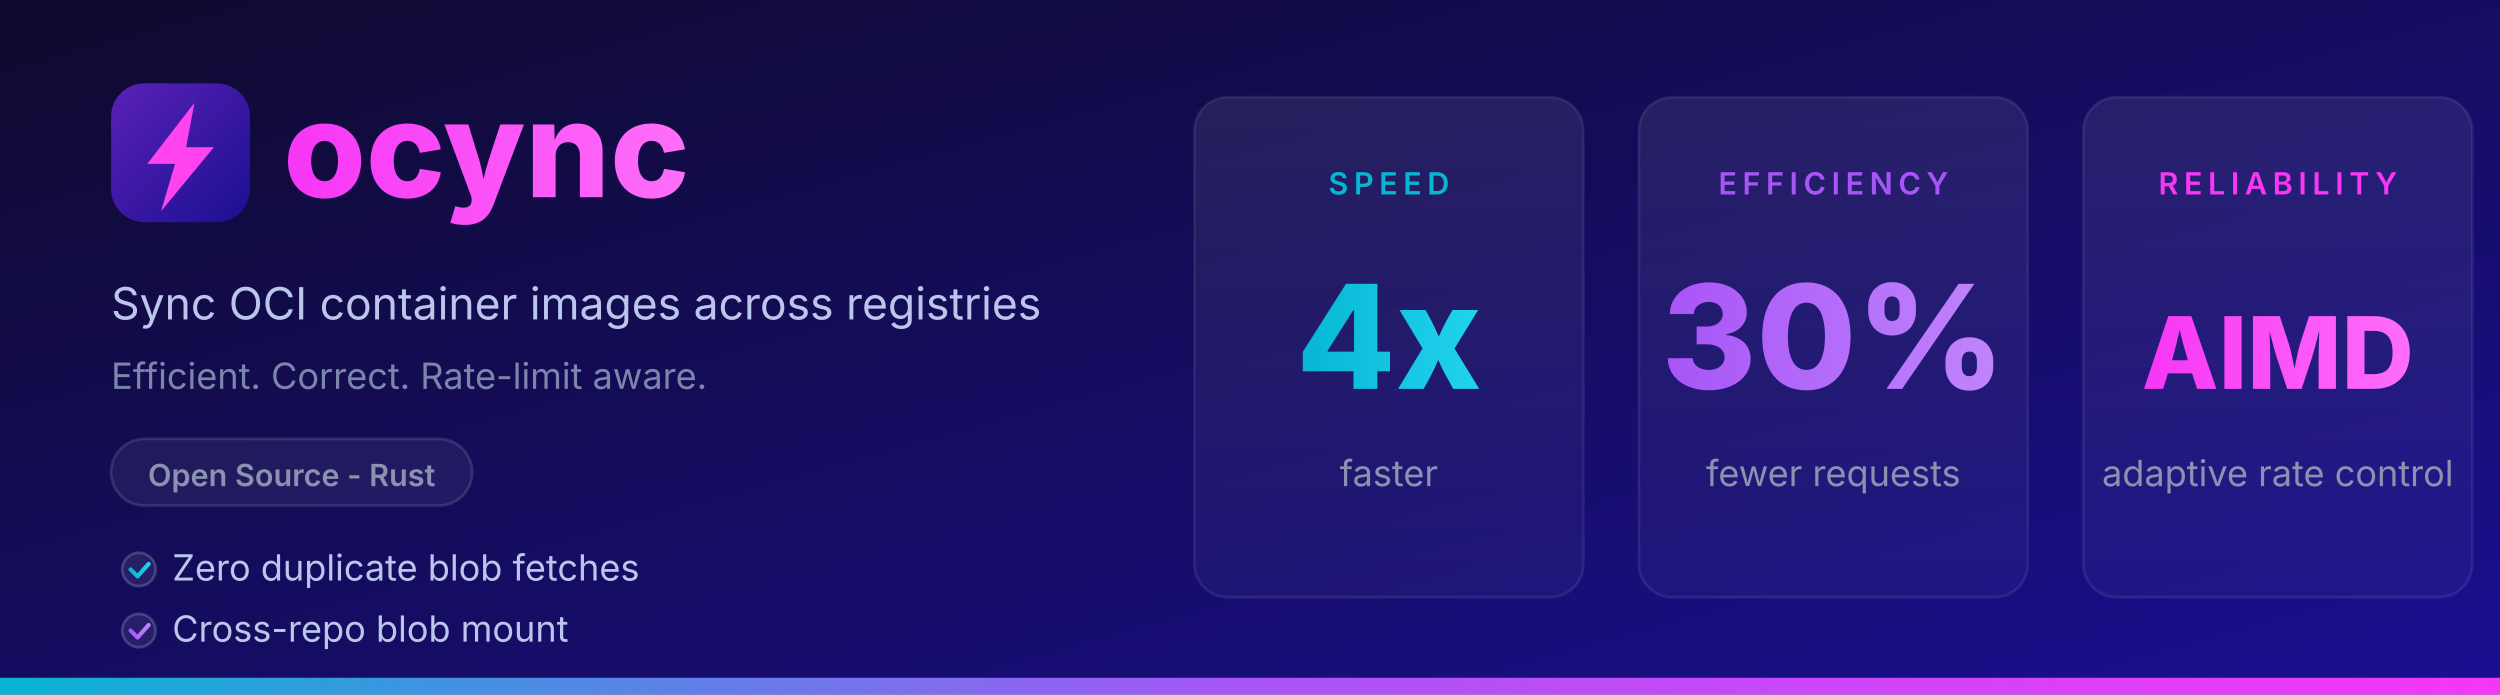
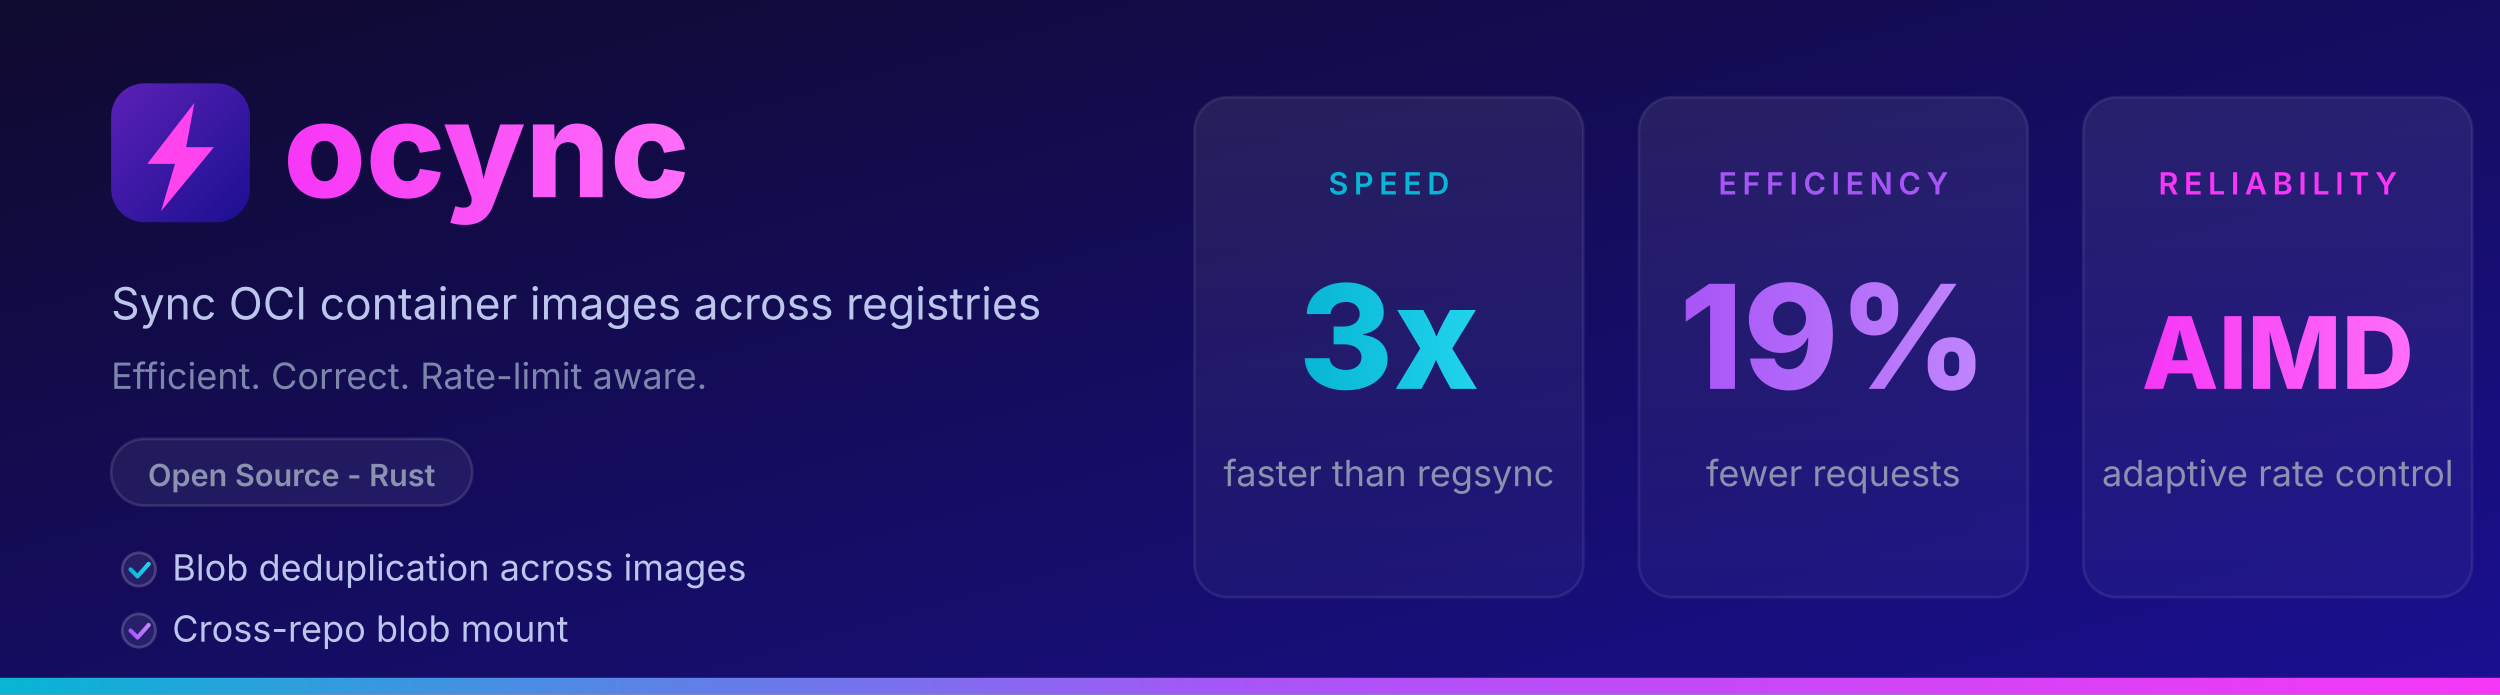
<svg xmlns="http://www.w3.org/2000/svg" width="900" height="250" viewBox="0 0 900 250">
  <defs>
    <linearGradient id="bg" x1="0" y1="0" x2="1" y2="1">
      <stop offset="0%" stop-color="#0f0a2e" />
      <stop offset="100%" stop-color="#1a0f91" />
    </linearGradient>
    <linearGradient id="logobg" x1="0" y1="0" x2="1" y2="1">
      <stop offset="0%" stop-color="#5b21b6" />
      <stop offset="100%" stop-color="#1a0f91" />
    </linearGradient>
    <linearGradient id="accent" x1="0" y1="0" x2="1" y2="0">
      <stop offset="0%" stop-color="#06b6d4" />
      <stop offset="50%" stop-color="#a855f7" />
      <stop offset="100%" stop-color="#F736F6" />
    </linearGradient>
    <linearGradient id="stat-bg" x1="0" y1="0" x2="0" y2="1">
      <stop offset="0%" stop-color="#ffffff" stop-opacity="0.08" />
      <stop offset="100%" stop-color="#ffffff" stop-opacity="0.03" />
    </linearGradient>
    <linearGradient id="pink-grad" x1="0" y1="0" x2="1" y2="0">
      <stop offset="0%" stop-color="#F736F6" />
      <stop offset="100%" stop-color="#ff6ef9" />
    </linearGradient>
    <linearGradient id="cyan-grad" x1="0" y1="0" x2="1" y2="0">
      <stop offset="0%" stop-color="#06b6d4" />
      <stop offset="100%" stop-color="#22d3ee" />
    </linearGradient>
    <linearGradient id="purple-grad" x1="0" y1="0" x2="1" y2="0">
      <stop offset="0%" stop-color="#a855f7" />
      <stop offset="100%" stop-color="#c084fc" />
    </linearGradient>
  </defs>
  <rect width="900" height="250" fill="url(#bg)" />
  <rect x="40" y="30" width="50" height="50" rx="12" fill="url(#logobg)" />
  <path d="M70 37L53 59h10L58 76L77 53h-10L70 37z" fill="#ff44ee" />
  <text x="102" y="71" font-family="system-ui, -apple-system, 'Segoe UI', sans-serif" font-size="48" font-weight="800" fill="url(#pink-grad)">ocync</text>
  <text x="40" y="115" font-family="system-ui, -apple-system, 'Segoe UI', sans-serif" font-size="16" fill="#bcc6ec">Sync OCI container images across registries</text>
  <text x="40" y="140" font-family="system-ui, -apple-system, 'Segoe UI', sans-serif" font-size="13" fill="#7c86aa">Efficient. Correct. Rate-limit aware.</text>
  <rect x="40" y="158" width="130" height="24" rx="12" fill="#ffffff" fill-opacity="0.06" stroke="#ffffff" stroke-opacity="0.12" stroke-width="1" />
  <text x="105" y="175" text-anchor="middle" font-family="system-ui, -apple-system, 'Segoe UI', sans-serif" font-size="11" font-weight="600" fill="#8b92b0">Open Source - Rust</text>
  <circle cx="50" cy="205" r="6" fill="#ffffff" fill-opacity="0.08" stroke="#ffffff" stroke-opacity="0.18" />
  <path d="M47 205 L49.5 207.5 L53.5 203" stroke="url(#cyan-grad)" stroke-width="1.5" stroke-linecap="round" stroke-linejoin="round" fill="none" />
-   <text x="62" y="209" font-family="system-ui, -apple-system, 'Segoe UI', sans-serif" font-size="13" fill="#bcc6ec">Zero duplicate blob fetches</text>
+   <text x="62" y="209" font-family="system-ui, -apple-system, 'Segoe UI', sans-serif" font-size="13" fill="#bcc6ec">Blob deduplication across images</text>
  <circle cx="50" cy="227" r="6" fill="#ffffff" fill-opacity="0.08" stroke="#ffffff" stroke-opacity="0.18" />
  <path d="M47 227 L49.5 229.5 L53.5 225" stroke="url(#purple-grad)" stroke-width="1.5" stroke-linecap="round" stroke-linejoin="round" fill="none" />
  <text x="62" y="231" font-family="system-ui, -apple-system, 'Segoe UI', sans-serif" font-size="13" fill="#bcc6ec">Cross-repo blob mount</text>
  <rect x="430" y="35" width="140" height="180" rx="12" fill="url(#stat-bg)" stroke="#ffffff" stroke-opacity="0.08" stroke-width="1" />
  <text x="500" y="70" text-anchor="middle" font-family="system-ui, -apple-system, 'Segoe UI', sans-serif" font-size="11" font-weight="600" fill="#06b6d4" letter-spacing="2">SPEED</text>
-   <text x="500" y="140" text-anchor="middle" font-family="system-ui, -apple-system, 'Segoe UI', sans-serif" font-size="52" font-weight="800" fill="url(#cyan-grad)">4x</text>
-   <text x="500" y="175" text-anchor="middle" font-family="system-ui, -apple-system, 'Segoe UI', sans-serif" font-size="13" fill="#8b92b0">faster</text>
+   <text x="500" y="140" text-anchor="middle" font-family="system-ui, -apple-system, 'Segoe UI', sans-serif" font-size="52" font-weight="800" fill="url(#cyan-grad)">3x</text>
+   <text x="500" y="175" text-anchor="middle" font-family="system-ui, -apple-system, 'Segoe UI', sans-serif" font-size="13" fill="#8b92b0">faster than regsync</text>
  <rect x="590" y="35" width="140" height="180" rx="12" fill="url(#stat-bg)" stroke="#ffffff" stroke-opacity="0.08" stroke-width="1" />
  <text x="660" y="70" text-anchor="middle" font-family="system-ui, -apple-system, 'Segoe UI', sans-serif" font-size="11" font-weight="600" fill="#a855f7" letter-spacing="2">EFFICIENCY</text>
-   <text x="660" y="140" text-anchor="middle" font-family="system-ui, -apple-system, 'Segoe UI', sans-serif" font-size="52" font-weight="800" fill="url(#purple-grad)">30%</text>
+   <text x="660" y="140" text-anchor="middle" font-family="system-ui, -apple-system, 'Segoe UI', sans-serif" font-size="52" font-weight="800" fill="url(#purple-grad)">19%</text>
  <text x="660" y="175" text-anchor="middle" font-family="system-ui, -apple-system, 'Segoe UI', sans-serif" font-size="13" fill="#8b92b0">fewer requests</text>
  <rect x="750" y="35" width="140" height="180" rx="12" fill="url(#stat-bg)" stroke="#ffffff" stroke-opacity="0.08" stroke-width="1" />
  <text x="820" y="70" text-anchor="middle" font-family="system-ui, -apple-system, 'Segoe UI', sans-serif" font-size="11" font-weight="600" fill="#F736F6" letter-spacing="2">RELIABILITY</text>
  <text x="820" y="140" text-anchor="middle" font-family="system-ui, -apple-system, 'Segoe UI', sans-serif" font-size="36" font-weight="800" fill="url(#pink-grad)">AIMD</text>
  <text x="820" y="175" text-anchor="middle" font-family="system-ui, -apple-system, 'Segoe UI', sans-serif" font-size="13" fill="#8b92b0">adaptive rate control</text>
  <rect x="0" y="244" width="900" height="6" fill="url(#accent)" />
</svg>
